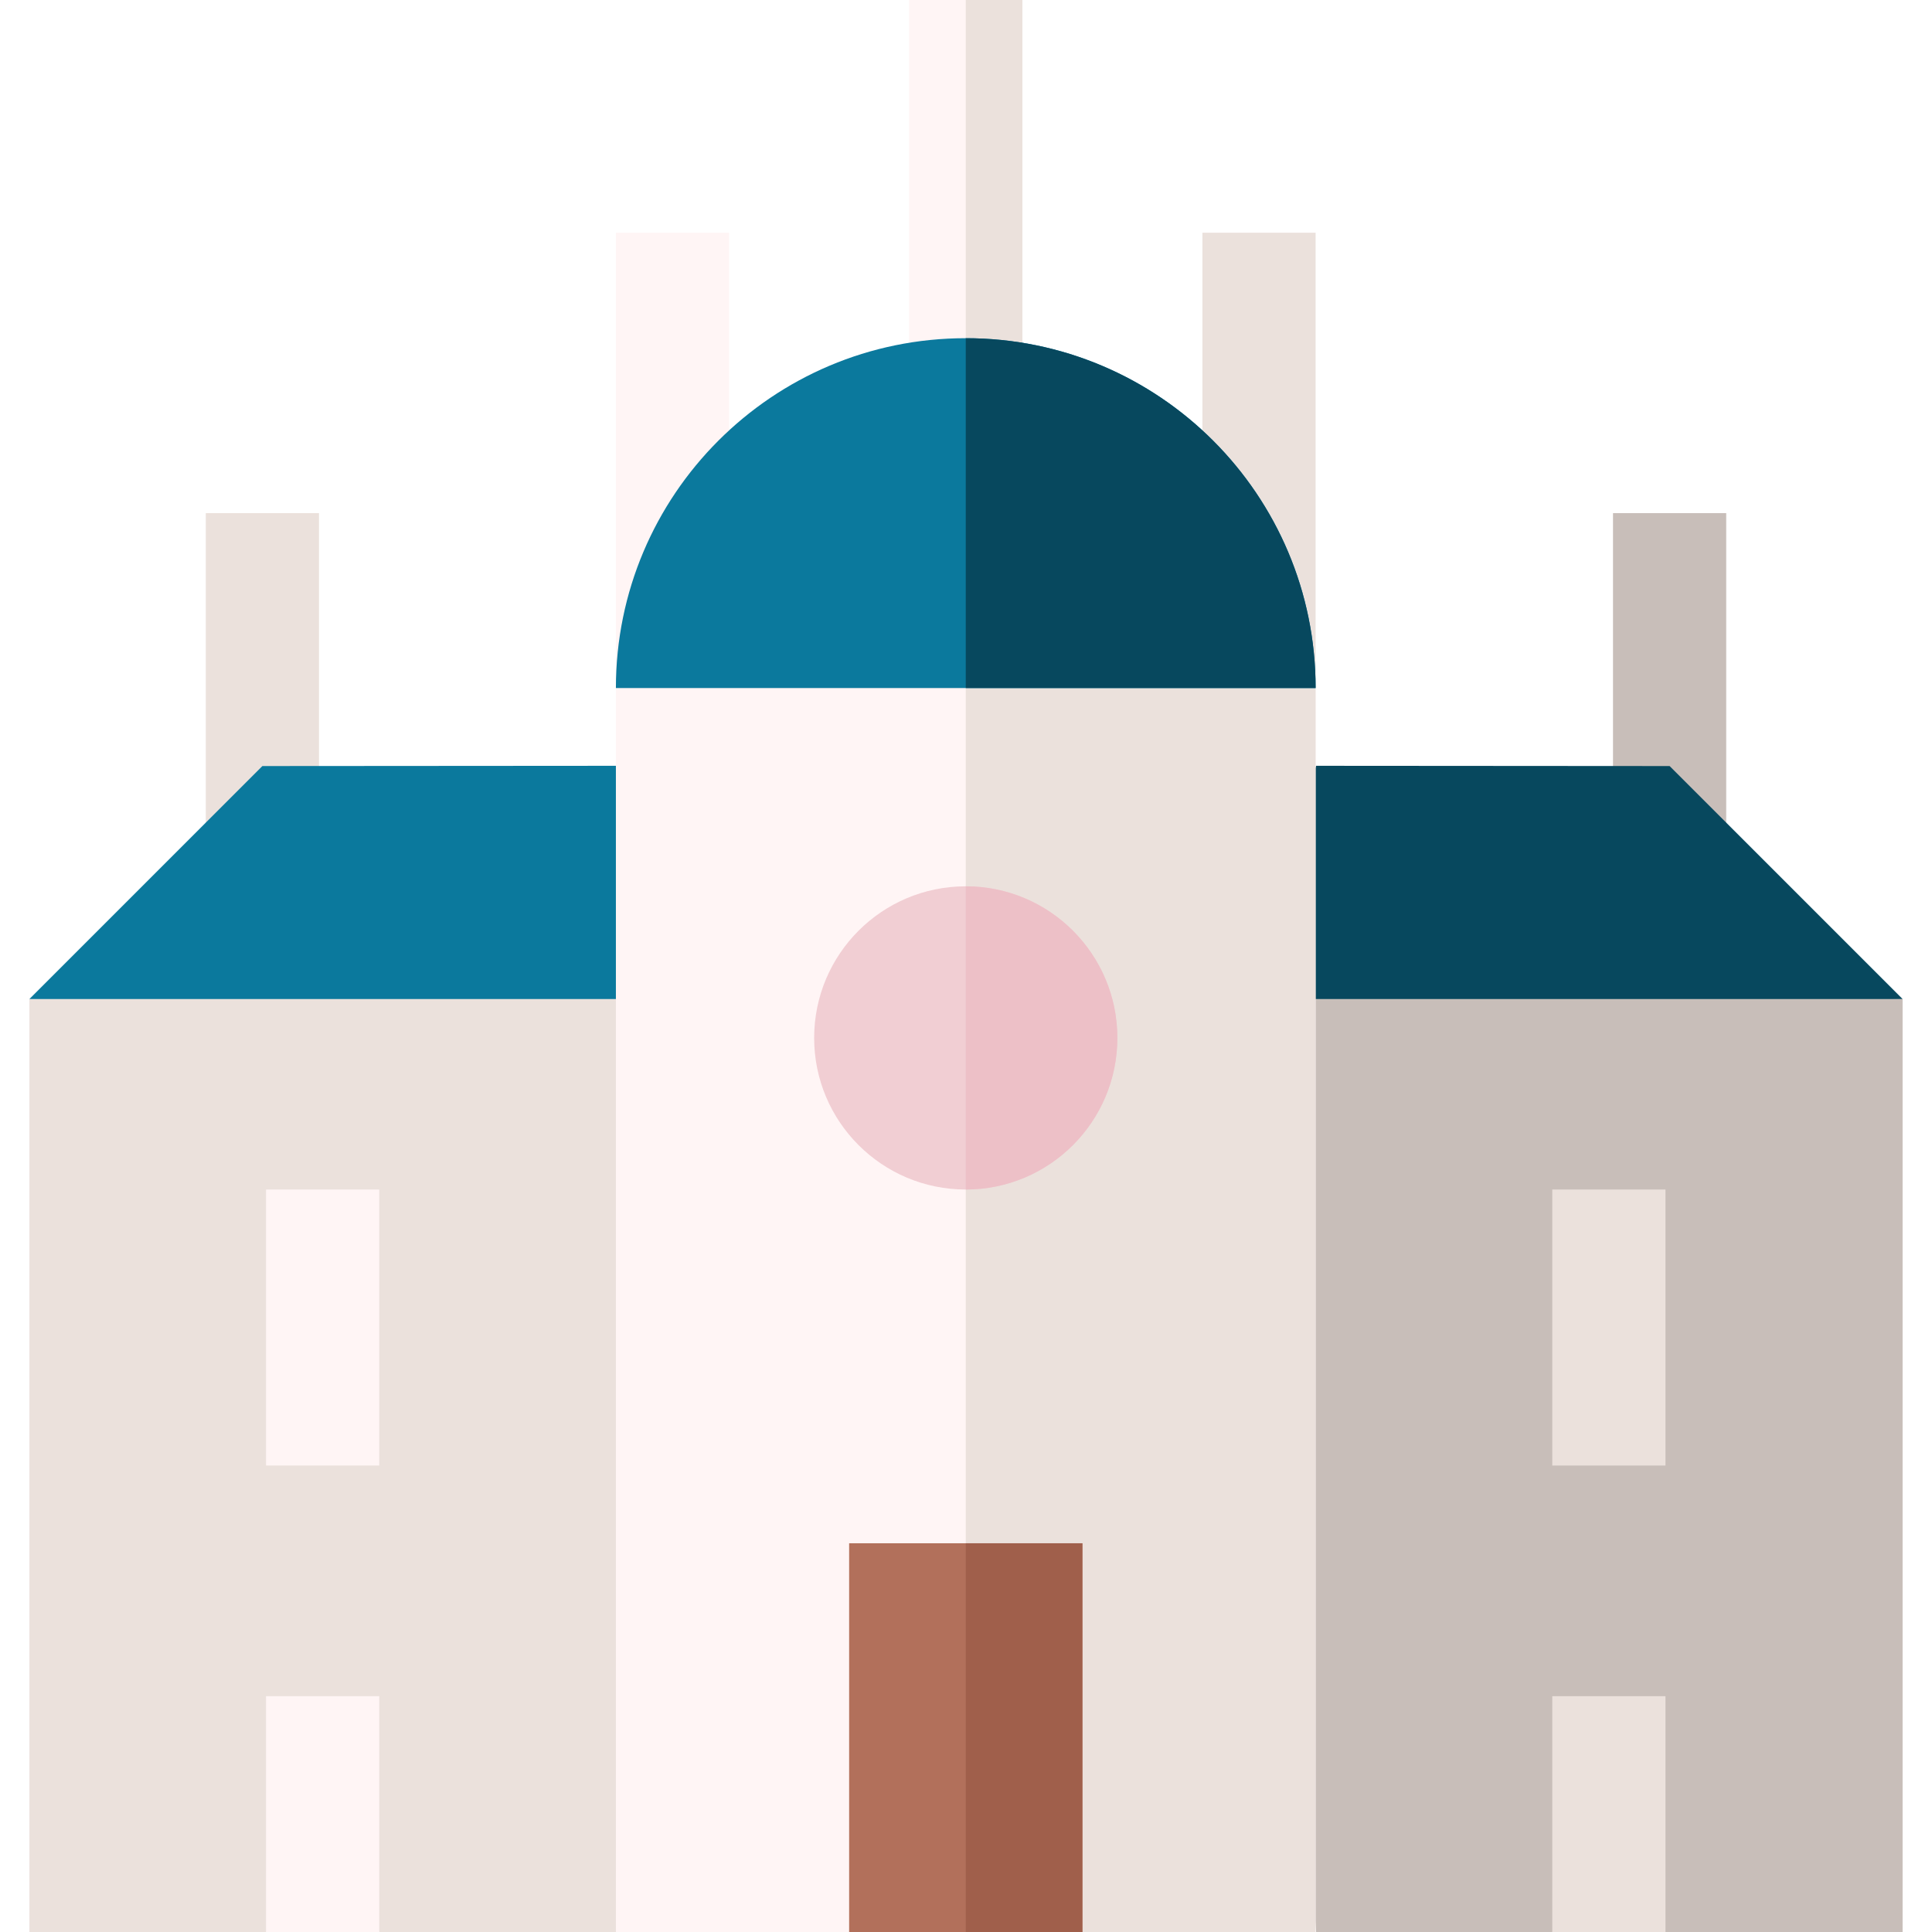
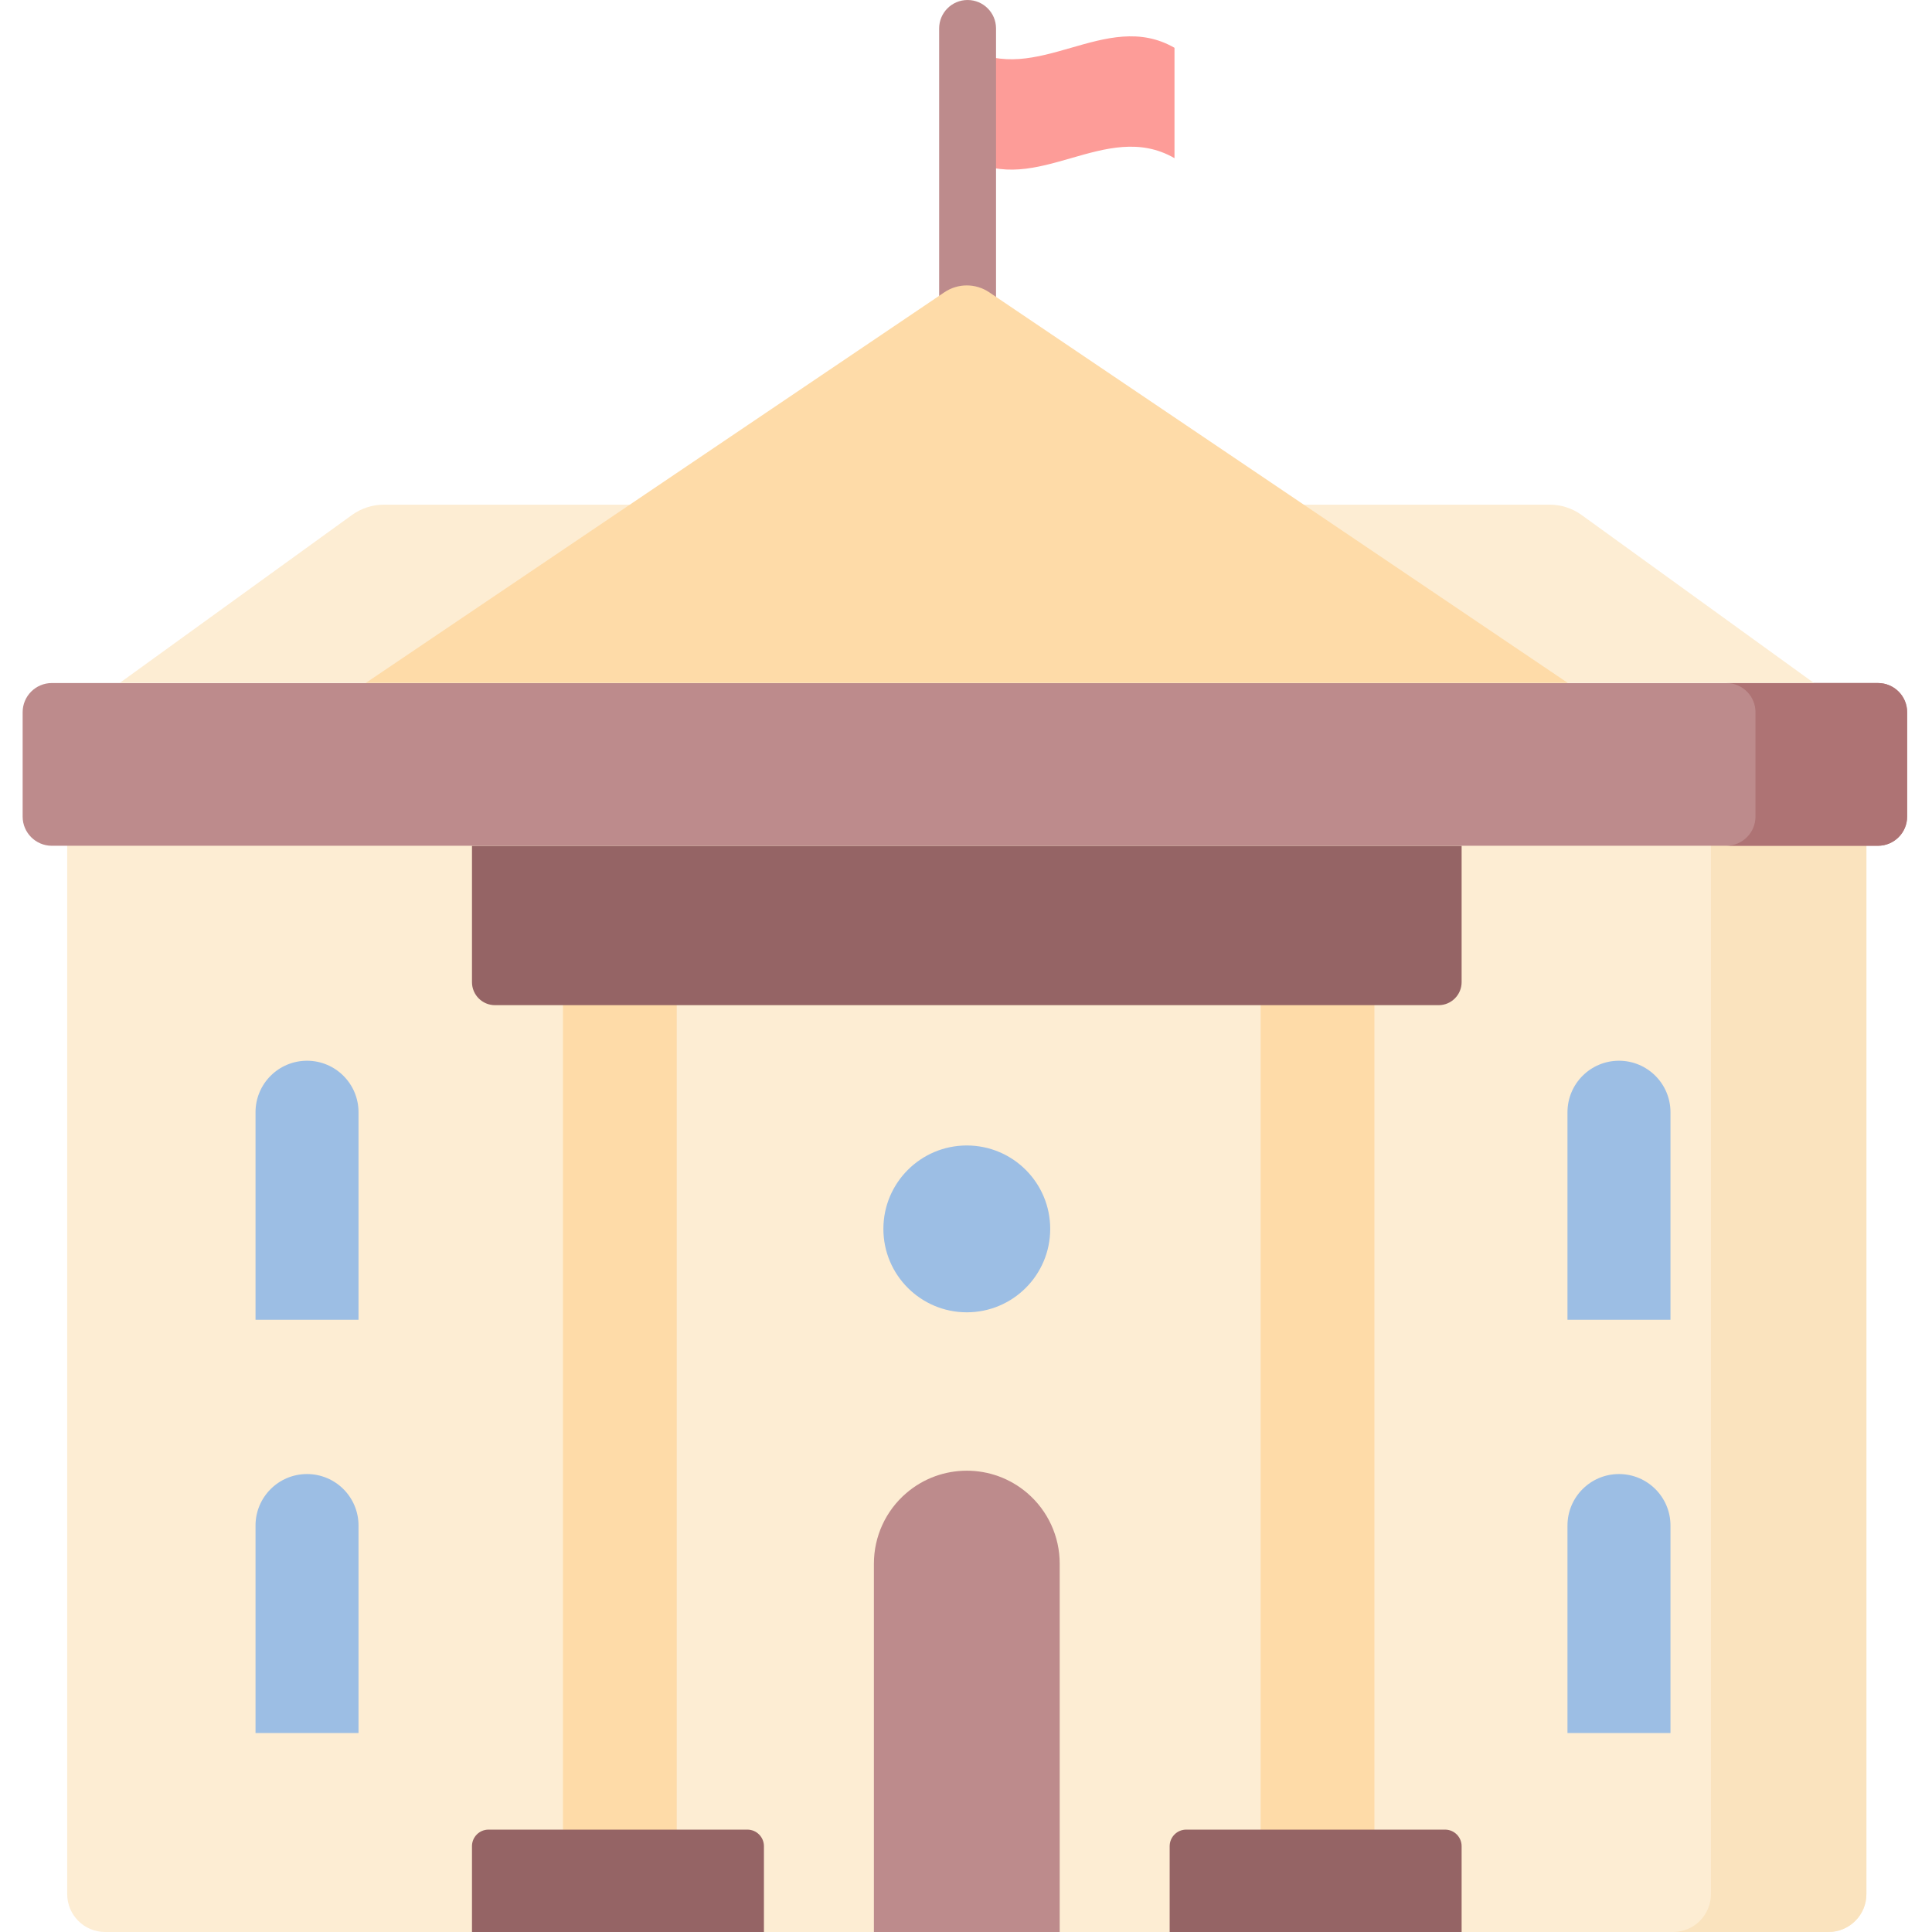
- <svg xmlns="http://www.w3.org/2000/svg" id="Capa_1" enable-background="new 0 0 512 512" height="512" viewBox="0 0 512 512" width="512">
-   <g>
-     <g>
-       <path d="m427.463 135.983h30v97.867h-30z" fill="#c8beb9" />
-     </g>
-     <path d="m348.781 512h62.585l15-10 15 10h62.843v-247.244l-155.428-10-10 125.244z" fill="#c8beb9" />
-     <g>
-       <path d="m411.366 315.235h30v73.143h-30z" fill="#ebe1dc" />
-     </g>
-     <g>
-       <path d="m411.366 449.502h30v62.498h-30z" fill="#ebe1dc" />
-     </g>
-     <path d="m348.781 202.945 93.682.065 61.746 61.746h-176.221z" fill="#07485e" />
-     <g>
-       <path d="m54.537 135.983h30v97.867h-30z" fill="#ebe1dc" />
-     </g>
-     <path d="m163.219 512h-62.714l-15-10-15 10h-62.714v-247.244l155.428-10 10 125.244z" fill="#ebe1dc" />
-     <path d="m163.219 202.945-93.682.065-61.746 61.746h165.428z" fill="#0b799d" />
-     <g>
-       <path d="m240.936 0h30v99.928h-30z" fill="#fff5f5" />
-     </g>
-     <g>
-       <path d="m255.936 0h15v99.928h-15z" fill="#ebe1dc" />
-     </g>
-     <g>
-       <path d="m163.219 61.674h30v120.668h-30z" fill="#fff5f5" />
-     </g>
-     <path d="m348.652 182.342v329.658h-185.433v-329.658l92.719-10z" fill="#fff5f5" />
-     <path d="m348.652 182.342v329.658h-92.714v-339.658z" fill="#ebe1dc" />
-     <g>
-       <path d="m318.652 61.674h30v120.668h-30z" fill="#ebe1dc" />
-     </g>
-     <path d="m163.219 182.342c0-51.206 41.511-92.716 92.716-92.716s92.716 41.511 92.716 92.716z" fill="#0b799d" />
-     <path d="m255.938 182.342c0-51.206-.002-92.716-.002-92.716 51.206 0 92.716 41.511 92.716 92.716z" fill="#07485e" />
-     <path d="m225.03 408.982h61.811v103.018h-61.811z" fill="#b2705b" />
-     <path d="m255.936 408.982h30.905v103.018h-30.905z" fill="#a05f4b" />
-     <circle cx="255.936" cy="275.058" fill="#f1ced3" r="40.177" />
-     <path d="m255.936 234.881c22.189 0 40.177 17.988 40.177 40.177s-17.988 40.177-40.177 40.177z" fill="#edc0c7" />
-     <g>
-       <path d="m70.505 315.235h30v73.143h-30z" fill="#fff5f5" />
-     </g>
-     <g>
-       <path d="m70.505 449.502h30v62.498h-30z" fill="#fff5f5" />
-     </g>
+ <svg xmlns="http://www.w3.org/2000/svg" height="512pt" viewBox="-6 0 512 512.001" width="512pt">
+   <path d="m305.254 41.918c-18.277-10.531-36.555 10.527-54.836 0 0-9.75 0-19.5 0-29.25 18.281 10.531 36.559-10.527 54.836 0zm0 0" fill="#fd9c98" />
+   <path d="m250.418 113.141c-4.16 0-7.535-3.375-7.535-7.535v-98.07c0-4.16 3.375-7.535 7.535-7.535 4.164 0 7.539 3.375 7.539 7.535v98.07c0 4.16-3.375 7.535-7.539 7.535zm0 0" fill="#bd8b8c" />
+   <path d="m11.809 222.129h476.805v279.824c0 5.551-4.496 10.047-10.047 10.047h-456.711c-5.551 0-10.047-4.496-10.047-10.047zm0 0" fill="#fdedd3" />
+   <path d="m447.414 222.129v279.824c0 5.551-4.496 10.047-10.047 10.047h41.199c5.551 0 10.047-4.496 10.047-10.047v-279.824zm0 0" fill="#fae3be" />
+   <path d="m274.832 512h-49.238v-97.633c0-7.188 3.137-14.016 8.598-18.691 9.219-7.902 22.824-7.902 32.043 0 5.457 4.676 8.598 11.504 8.598 18.691zm0 0" fill="#bd8b8c" />
+   <path d="m328.086 263.871h30.148v226.094h-30.148zm0 0" fill="#fedba8" />
+   <path d="m143.191 263.871h30.148v226.094h-30.148zm0 0" fill="#fedba8" />
+   <path d="m491.676 224.137h-483.938c-4.273 0-7.738-3.465-7.738-7.738v-27.648c0-4.273 3.465-7.738 7.738-7.738h483.938c4.273 0 7.738 3.465 7.738 7.738v27.648c.004 4.273-3.461 7.738-7.738 7.738zm0 0" fill="#bd8b8c" />
+   <path d="m491.676 181.008h-40.191c4.273 0 7.738 3.465 7.738 7.742v27.648c0 4.273-3.465 7.738-7.738 7.738h40.191c4.273 0 7.738-3.465 7.738-7.738v-27.648c.004-4.277-3.461-7.742-7.738-7.742zm0 0" fill="#ae7374" />
+   <path d="m119.078 260.273v-36.094h262.266v36.094c0 3.375-2.734 6.109-6.105 6.109h-250.055c-3.371 0-6.105-2.734-6.105-6.109zm0 0" fill="#956465" />
+   <path d="m25.75 180.969 61.535-44.496c2.457-1.773 5.414-2.73 8.445-2.73h308.961c3.031 0 5.988.957 8.445 2.73l61.535 44.496zm0 0" fill="#fdedd3" />
+   <path d="m244.273 77.457-153.316 103.512h318.508l-153.316-103.512c-3.59-2.422-8.285-2.422-11.875 0zm0 0" fill="#fedba8" />
+   <path d="m272.316 325.668c0 12.211-9.895 22.109-22.105 22.109-12.211 0-22.105-9.898-22.105-22.109 0-12.207 9.895-22.105 22.105-22.105 12.211 0 22.105 9.898 22.105 22.105zm0 0" fill="#9cbee4" />
+   <path d="m196.449 512h-77.371v-22.738c0-2.426 1.965-4.395 4.391-4.395h68.59c2.426 0 4.391 1.969 4.391 4.395zm0 0" fill="#956465" />
+   <path d="m381.344 512h-77.371v-22.738c0-2.426 1.965-4.395 4.391-4.395h68.59c2.426 0 4.391 1.969 4.391 4.395zm0 0" fill="#956465" />
+   <g fill="#9cbee4">
+     <path d="m436.695 349.738v-54.984c0-7.539-6.109-13.648-13.648-13.648s-13.648 6.109-13.648 13.648v54.984zm0 0" />
+     <path d="m436.695 459.27v-54.984c0-7.539-6.109-13.648-13.648-13.648s-13.648 6.109-13.648 13.648v54.984zm0 0" />
+     <path d="m89.012 349.738v-54.984c0-7.539-6.109-13.648-13.648-13.648-7.539 0-13.648 6.109-13.648 13.648v54.984zm0 0" />
+     <path d="m89.012 459.27v-54.984c0-7.539-6.109-13.648-13.648-13.648-7.539 0-13.648 6.109-13.648 13.648v54.984zm0 0" />
  </g>
</svg>
